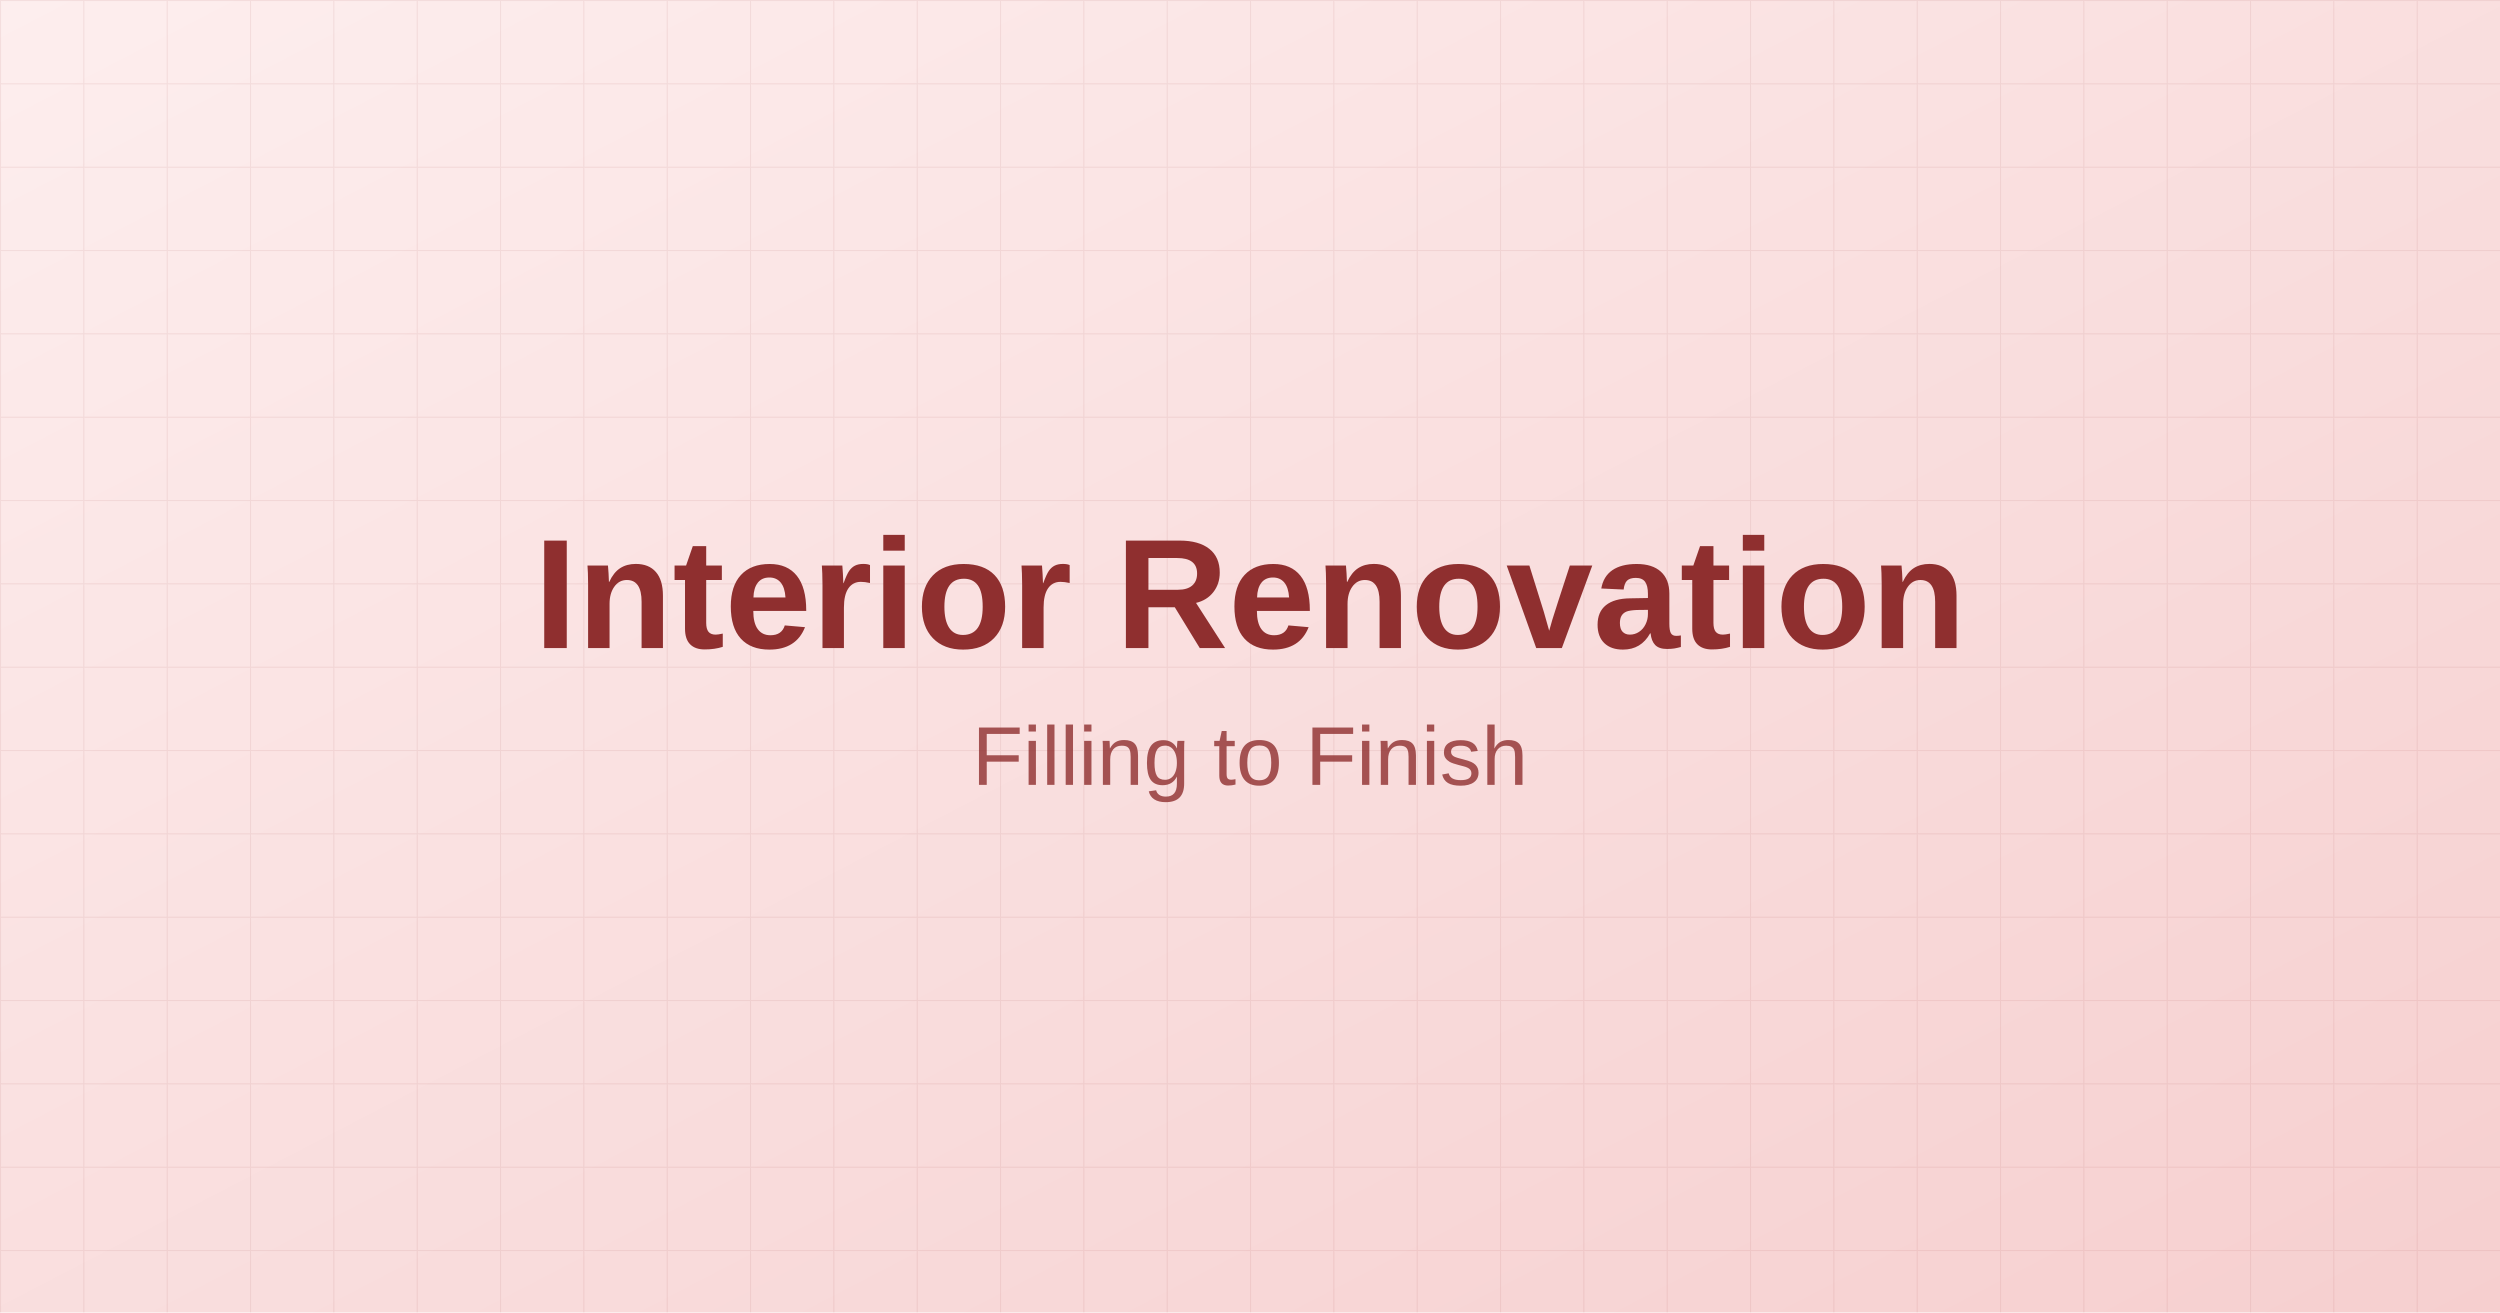
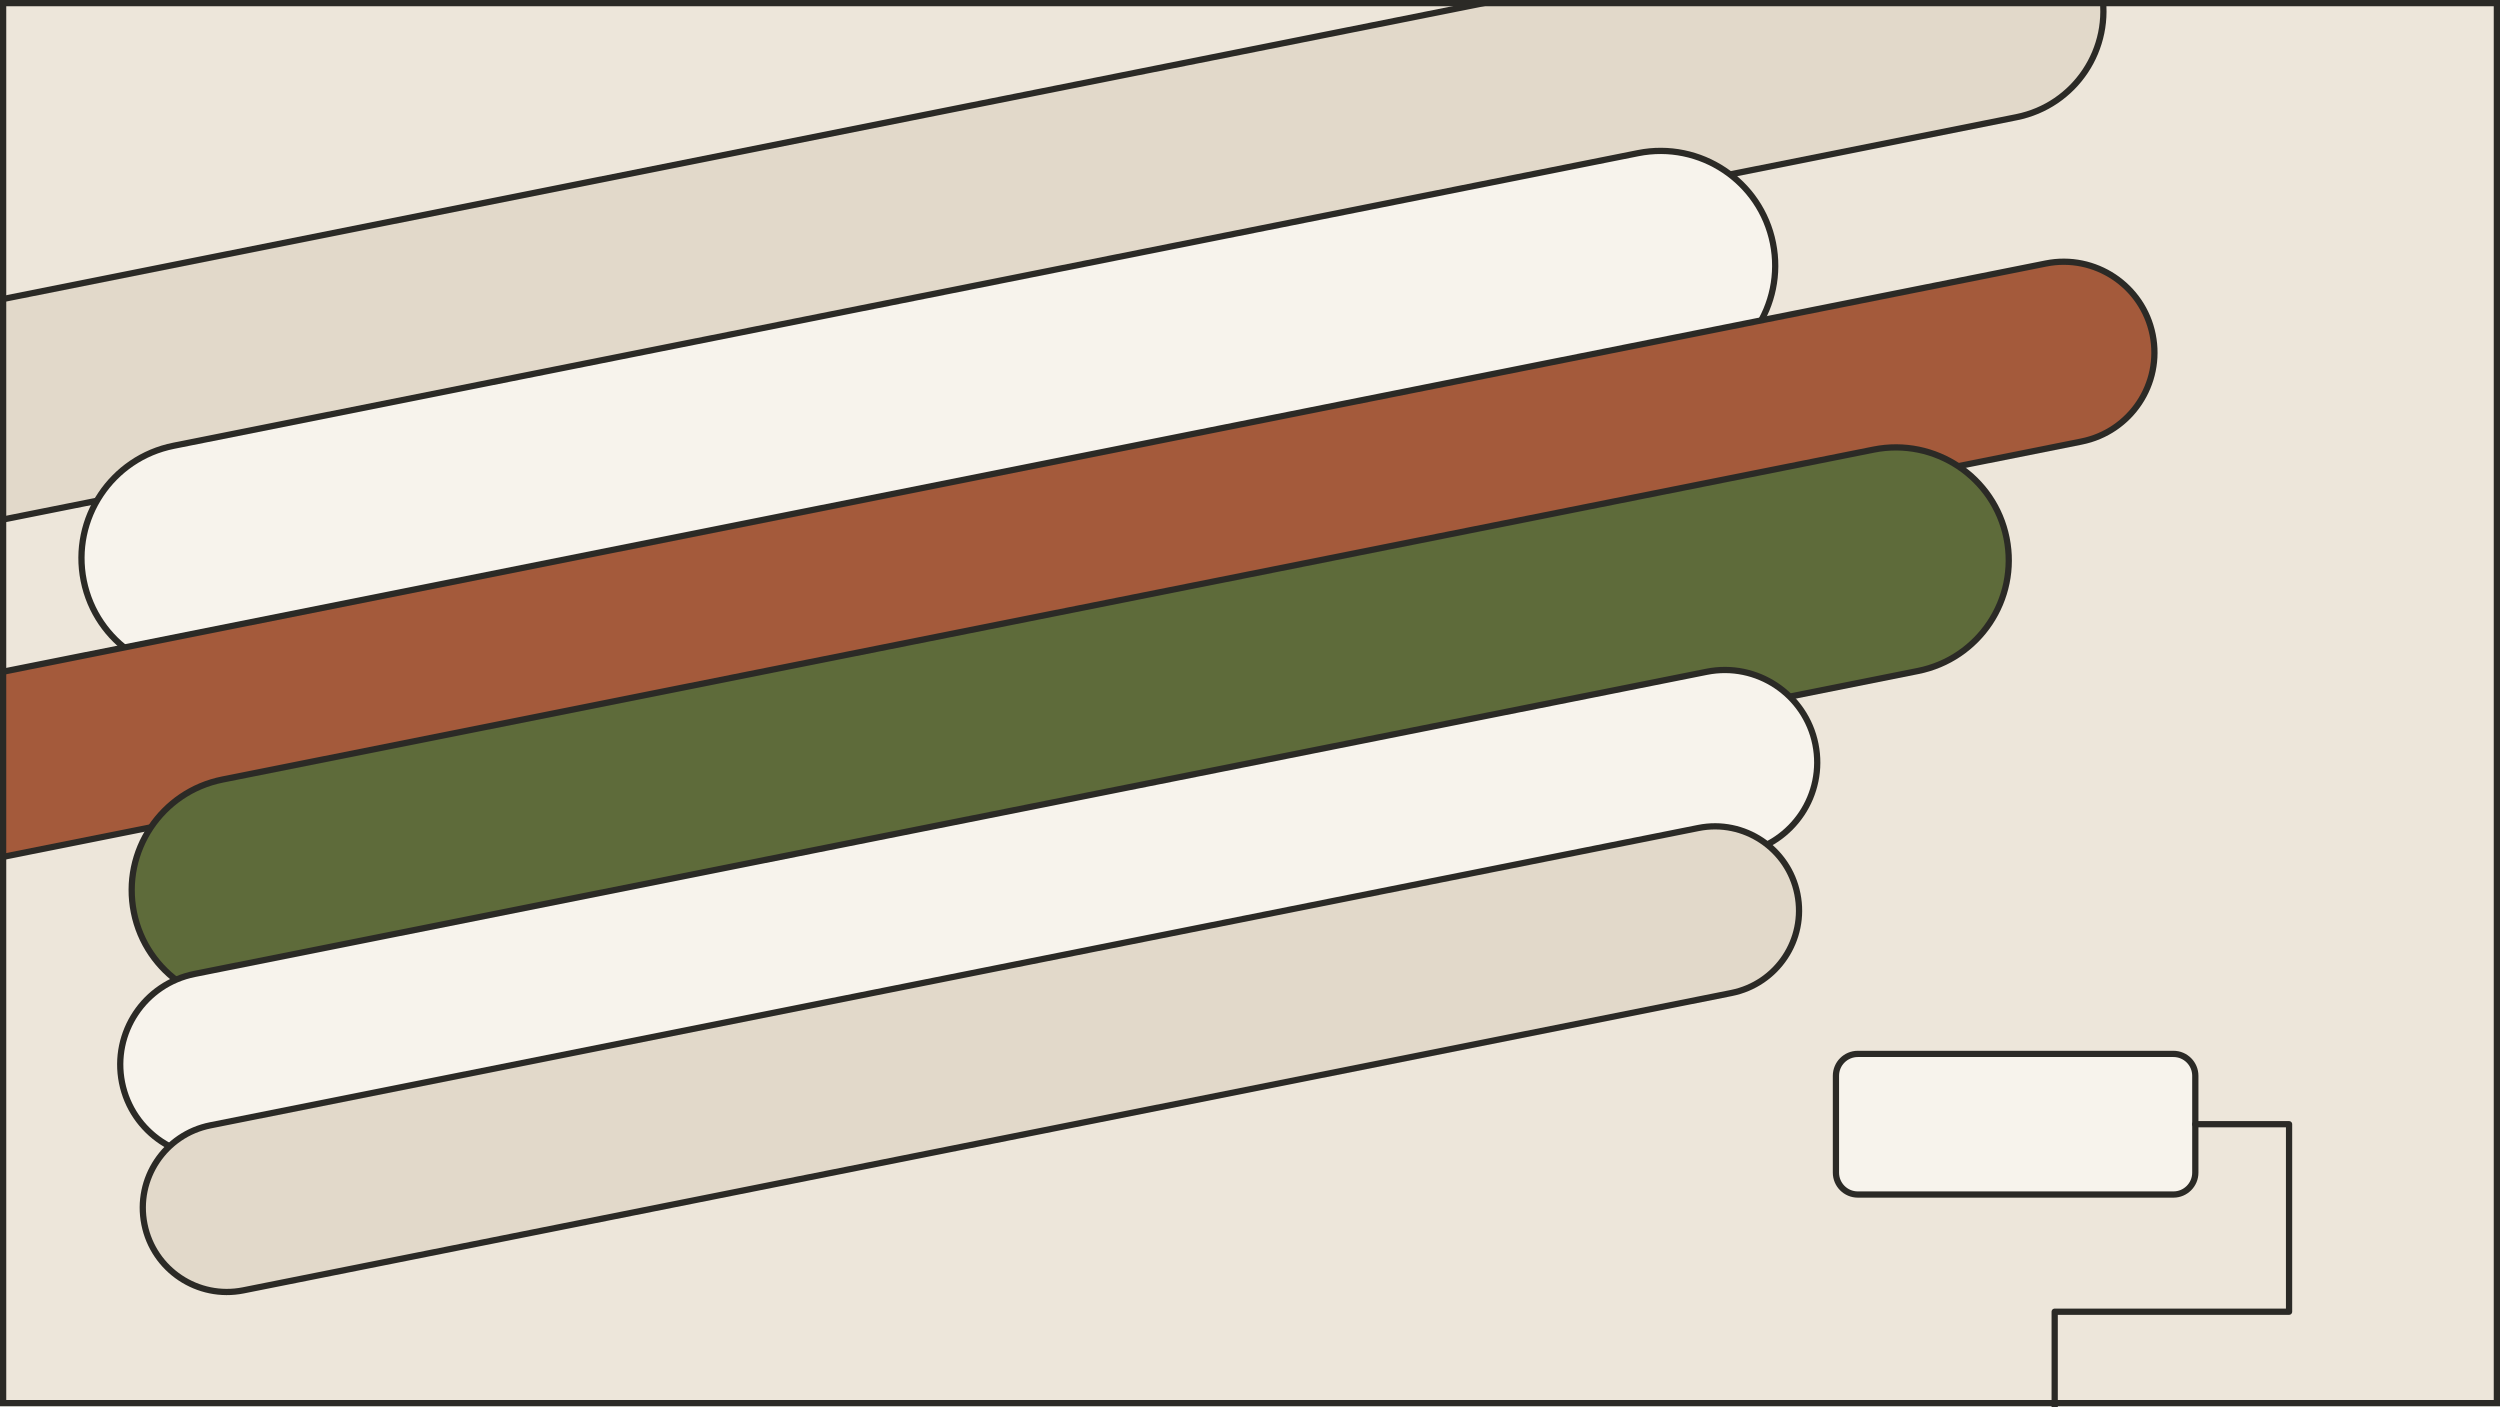
- <svg xmlns="http://www.w3.org/2000/svg" width="1200" height="630" viewBox="0 0 1200 630">
-   <defs>
-     <linearGradient id="g" x1="0" y1="0" x2="1" y2="1">
-       <stop offset="0%" stop-color="#fdeeee" />
-       <stop offset="100%" stop-color="#f6cfcf" />
-     </linearGradient>
-     <pattern id="grid" width="40" height="40" patternUnits="userSpaceOnUse">
-       <path d="M 40 0 L 0 0 0 40" fill="none" stroke="#8f2f2f" stroke-opacity="0.08" stroke-width="1" />
-     </pattern>
-   </defs>
-   <rect width="100%" height="100%" fill="url(#g)" />
-   <rect width="100%" height="100%" fill="url(#grid)" />
-   <text x="50%" y="46%" font-family="Arial, sans-serif" font-size="75" font-weight="700" fill="#8f2f2f" text-anchor="middle" dominant-baseline="middle">Interior Renovation</text>
-   <text x="50%" y="58%" font-family="Arial, sans-serif" font-size="40" fill="#8f2f2f" fill-opacity="0.8" text-anchor="middle" dominant-baseline="middle">Filling to Finish</text>
+ <svg xmlns="http://www.w3.org/2000/svg" viewBox="0 0 1600 900" width="1600" height="900">
+   <rect width="1600" height="900" fill="#EDE6DA" />
+   <rect x="0" y="0" width="1600" height="900" fill="#EDE6DA" />
+   <rect x="-29.2" y="40.0" width="1452.9" height="138.4" rx="69.2" fill="#E2D9CA" stroke="#2B2A26" stroke-width="4" stroke-linejoin="round" stroke-linecap="round" transform="rotate(-11.3 800 450)" />
+   <rect x="83.4" y="153.5" width="1102.5" height="146.8" rx="73.4" fill="#F7F3EC" stroke="#2B2A26" stroke-width="4" stroke-linejoin="round" stroke-linecap="round" transform="rotate(-11.3 800 450)" />
+   <rect x="-90.2" y="273.9" width="1502.9" height="116.2" rx="58.1" fill="#A45A3B" stroke="#2B2A26" stroke-width="4" stroke-linejoin="round" stroke-linecap="round" transform="rotate(-11.3 800 450)" />
+   <rect x="73.3" y="369.1" width="1222.2" height="144.5" rx="72.3" fill="#5E6B3A" stroke="#2B2A26" stroke-width="4" stroke-linejoin="round" stroke-linecap="round" transform="rotate(-11.3 800 450)" />
+   <rect x="44.5" y="487.6" width="1105.2" height="118.3" rx="59.2" fill="#F7F3EC" stroke="#2B2A26" stroke-width="4" stroke-linejoin="round" stroke-linecap="round" transform="rotate(-11.3 800 450)" />
+   <rect x="40.8" y="584.6" width="1078.8" height="107.7" rx="53.8" fill="#E2D9CA" stroke="#2B2A26" stroke-width="4" stroke-linejoin="round" stroke-linecap="round" transform="rotate(-11.3 800 450)" />
+   <rect x="1175.0" y="674.5" width="230" height="90" rx="14" fill="#F7F3EC" stroke="#2B2A26" stroke-width="4" stroke-linejoin="round" stroke-linecap="round" />
+   <path d="M1405.0,719.5 h60 v120 h-150 v130" fill="none" stroke="#2B2A26" stroke-width="4" stroke-linejoin="round" stroke-linecap="round" />
+   <rect x="2" y="2" width="1596" height="896" fill="none" stroke="#2B2A26" stroke-width="4" />
</svg>
